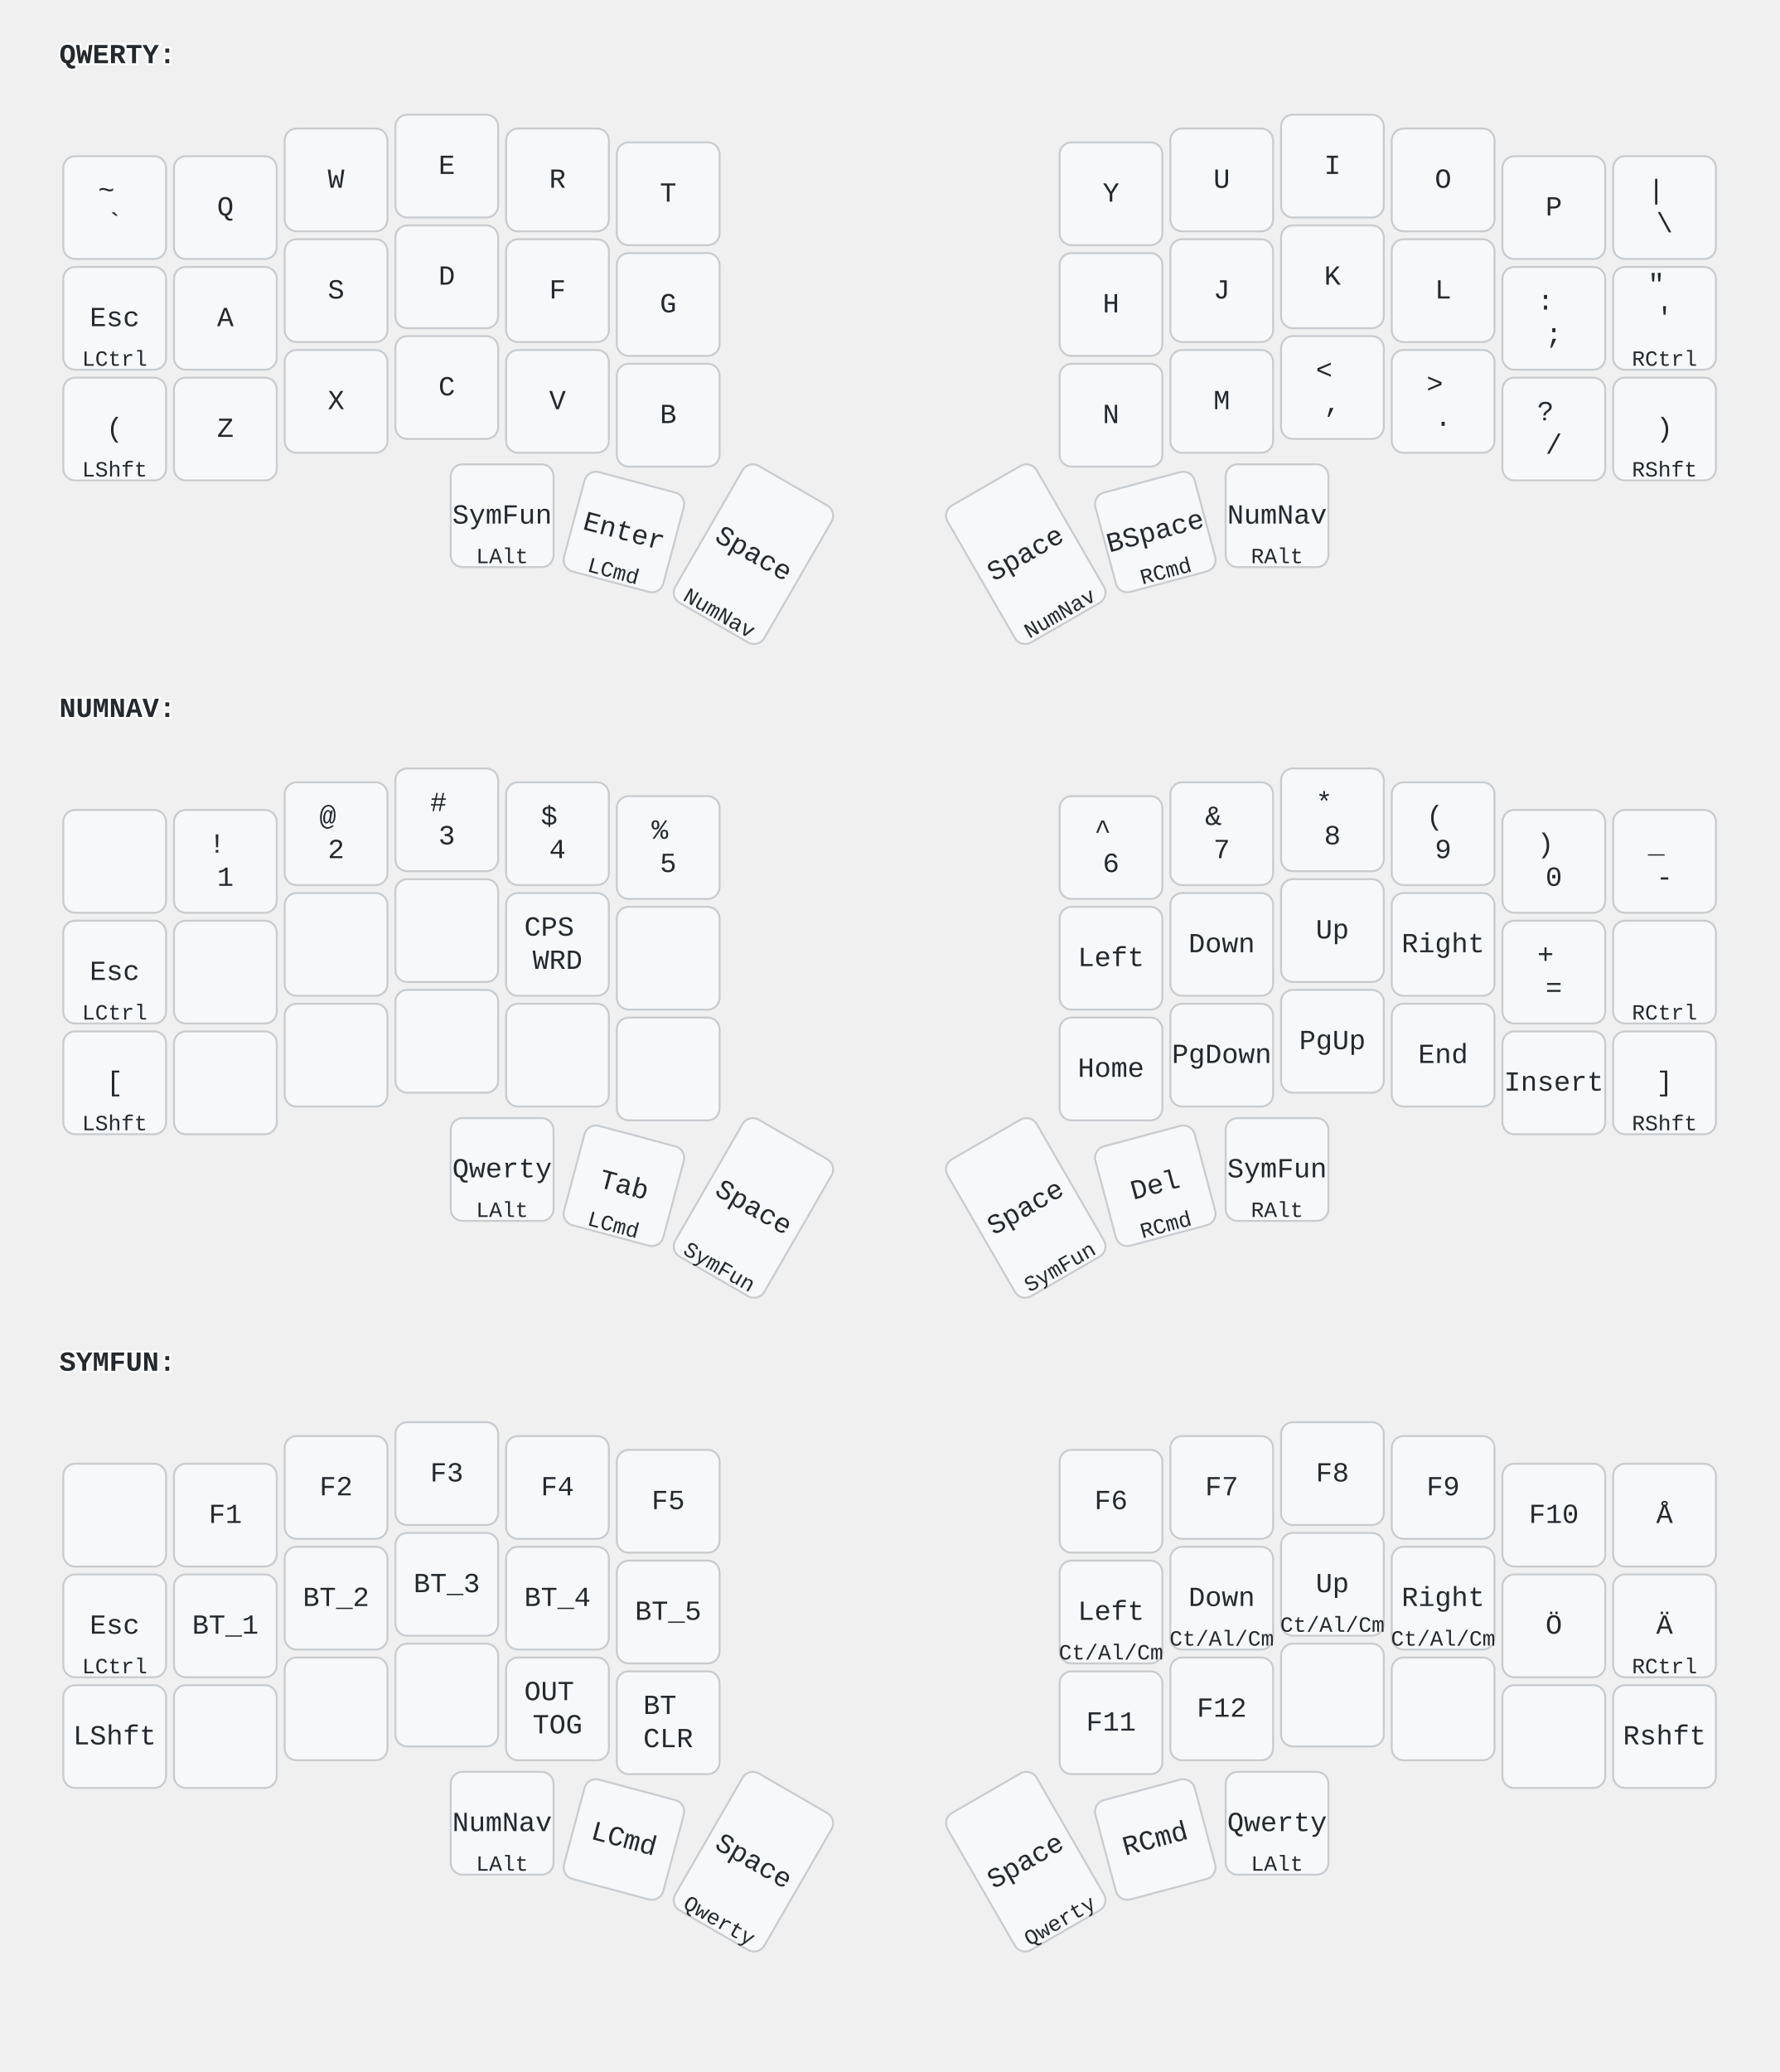
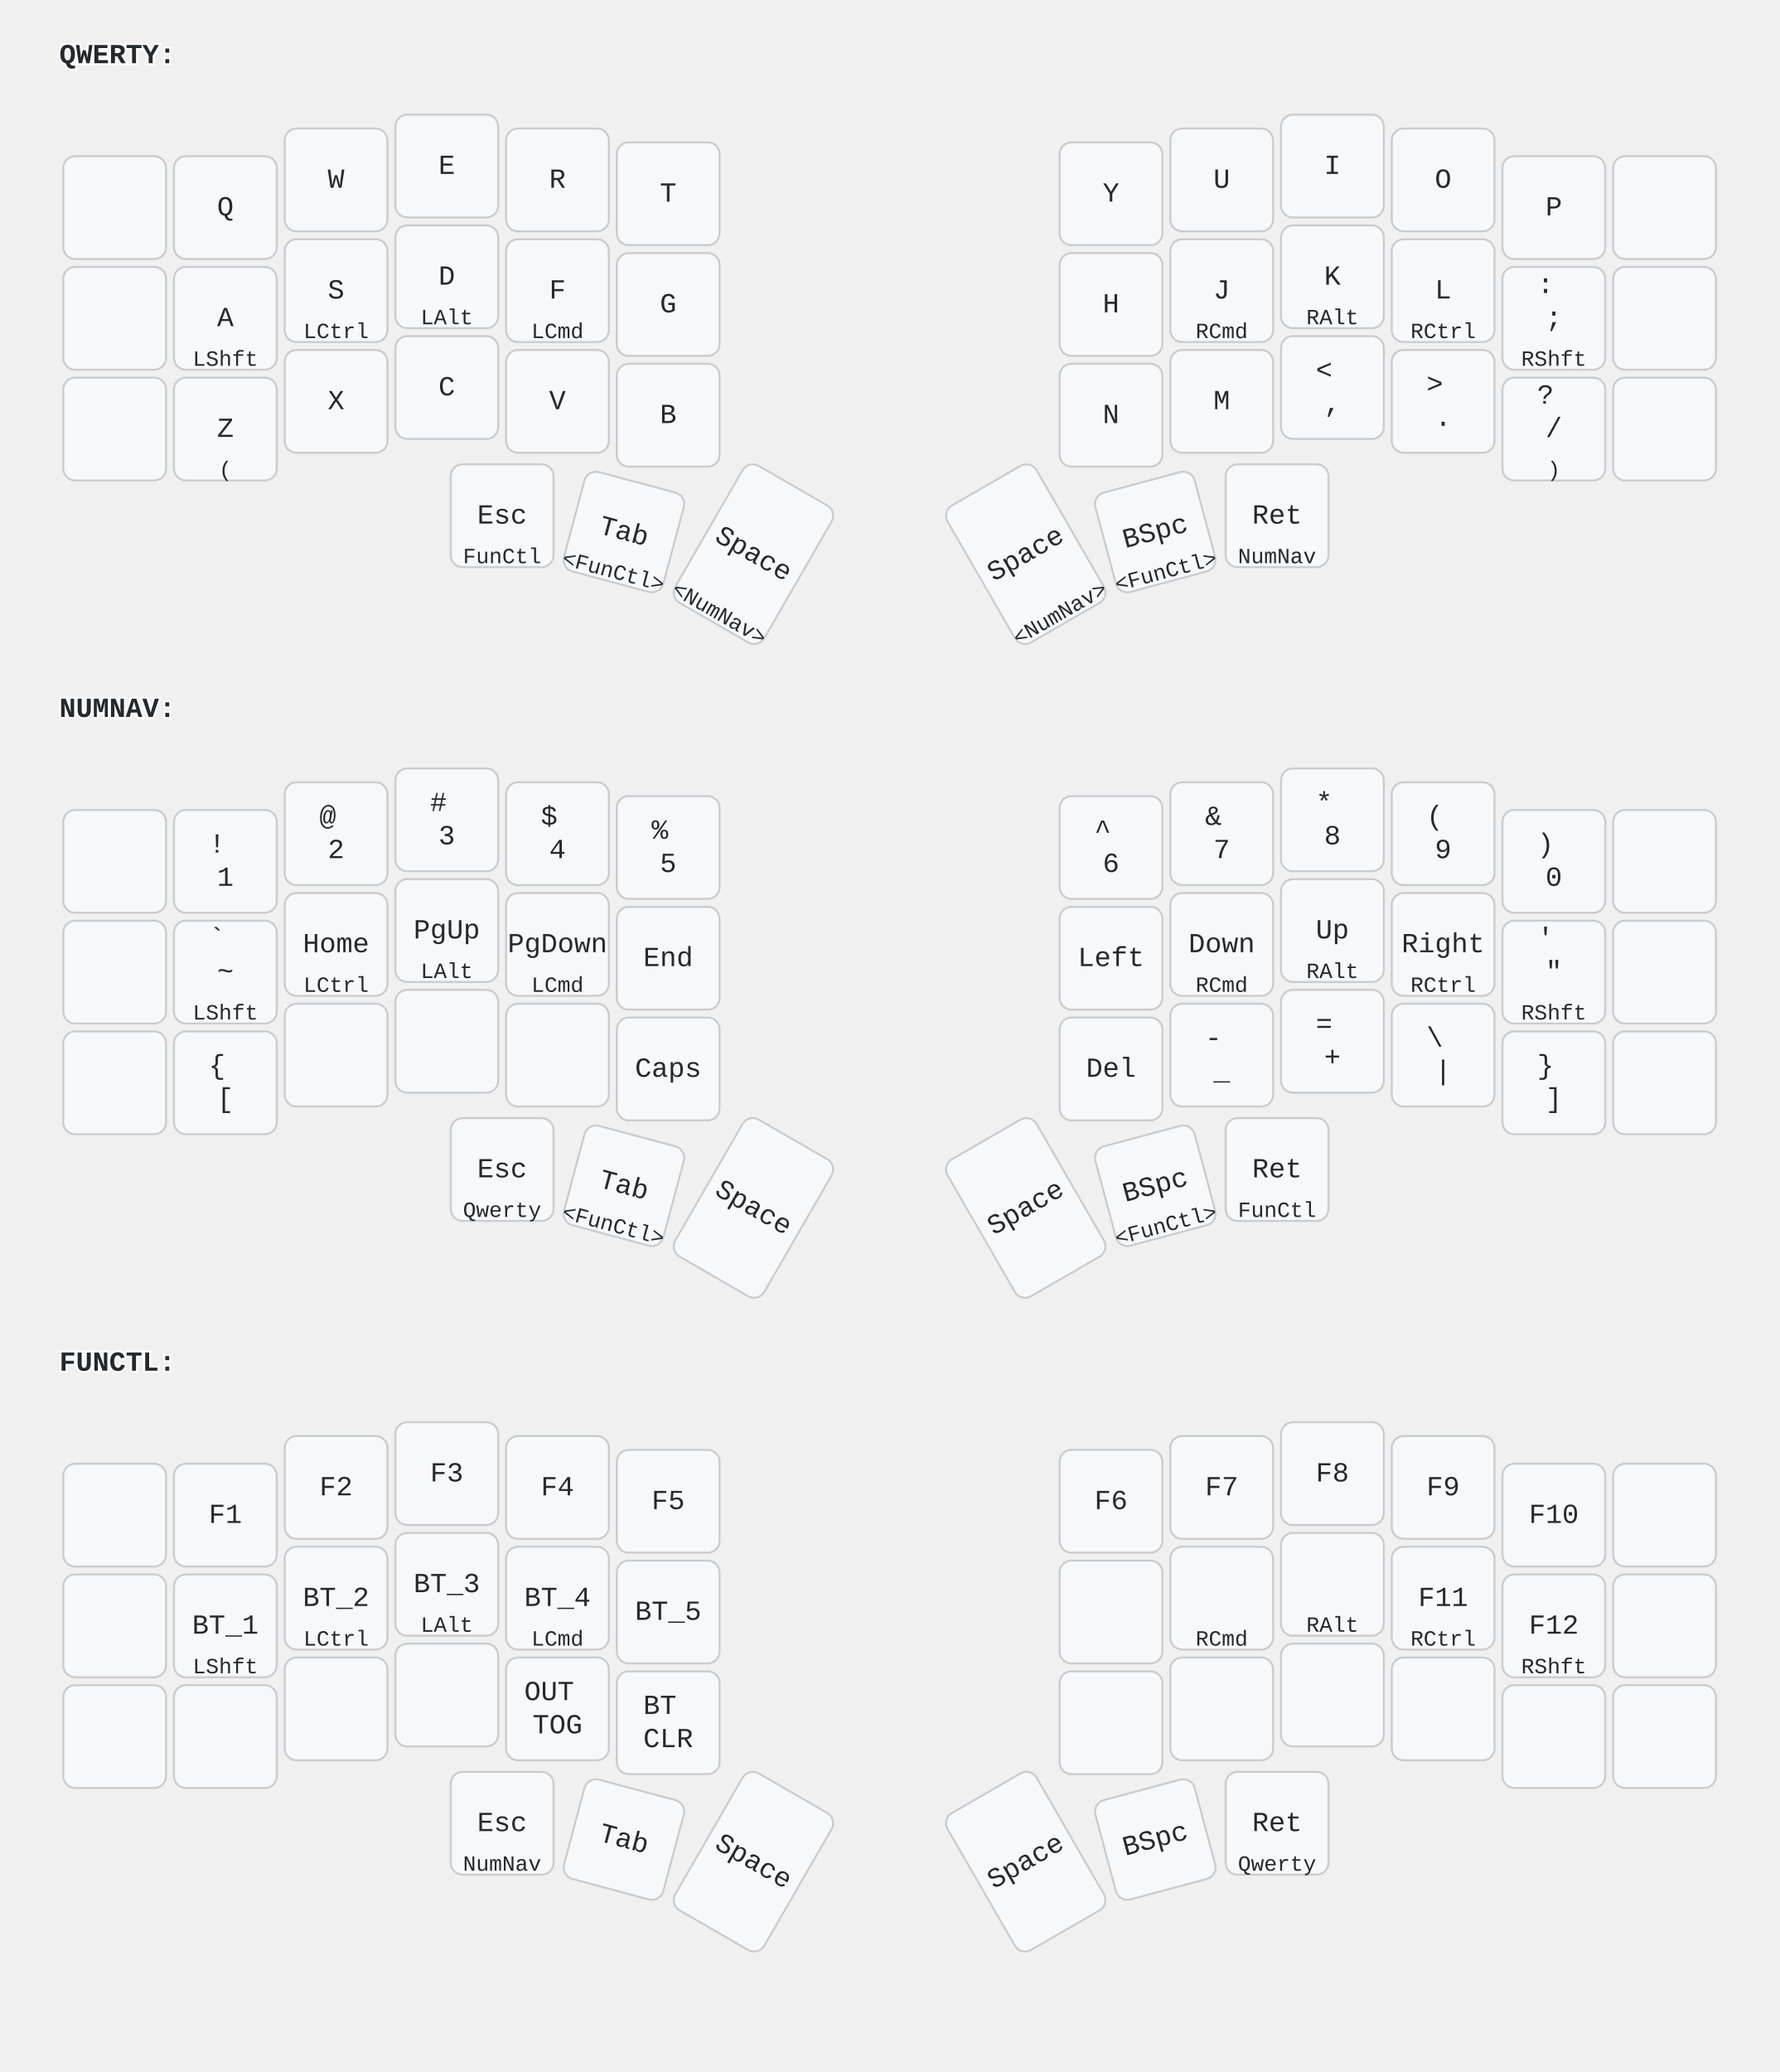
<svg xmlns="http://www.w3.org/2000/svg" width="900.0" height="1047.959" viewBox="0 0 900.0 1047.959">
  <style>/* font and background color specifications */
svg {
    font-family: SFMono-Regular,Consolas,Liberation Mono,Menlo,monospace;
    font-size: 14px;
    font-kerning: normal;
    text-rendering: optimizeLegibility;
    fill: #24292e;
}

/* default key styling */
rect {
    fill: #f6f8fa;
    stroke: #c9cccf;
    stroke-width: 1;
}

/* color accent for combo boxes */
rect.combo {
    fill: #cdf;
}

/* color accent for held keys */
rect.held, rect.combo.held {
    fill: #fdd;
}

/* color accent for ghost (optional) keys */
rect.ghost, rect.combo.ghost {
    fill: #ddd;
}

text {
    text-anchor: middle;
    dominant-baseline: middle;
}

/* styling for layer labels */
text.label {
    font-weight: bold;
    text-anchor: start;
    stroke: white;
    stroke-width: 2;
    paint-order: stroke;
}

/* styling for combo tap, and key hold/shifted label text */
text.combo, text.hold, text.shifted {
    font-size: 11px;
}

text.hold {
    text-anchor: middle;
    dominant-baseline: auto;
}

text.shifted {
    text-anchor: middle;
    dominant-baseline: hanging;
}

/* styling for hold/shifted label text in combo box */
text.combo.hold, text.combo.shifted {
    font-size: 8px;
}

/* styling for combo dendrons */
path {
    stroke-width: 1;
    stroke: gray;
    fill: none;
}
</style>
  <g class="layer-QWERTY">
    <text x="30.0" y="28.0" class="label">QWERTY:</text>
    <rect rx="6.0" ry="6.0" x="32.0" y="79.0" width="52.0" height="52.0" class="" />
-     <text x="58.0" y="105.0" class="tap">
-       <tspan x="58.0" dy="-0.6em">~</tspan>
-       <tspan x="58.0" dy="1.2em">`</tspan>
-     </text>
    <rect rx="6.0" ry="6.0" x="88.0" y="79.0" width="52.0" height="52.0" class="" />
    <text x="114.0" y="105.0" class="tap">Q</text>
    <rect rx="6.0" ry="6.0" x="144.0" y="65.0" width="52.0" height="52.0" class="" />
    <text x="170.0" y="91.0" class="tap">W</text>
    <rect rx="6.0" ry="6.0" x="200.0" y="58.0" width="52.0" height="52.0" class="" />
    <text x="226.0" y="84.0" class="tap">E</text>
    <rect rx="6.0" ry="6.0" x="256.0" y="65.0" width="52.0" height="52.0" class="" />
    <text x="282.0" y="91.0" class="tap">R</text>
    <rect rx="6.0" ry="6.0" x="312.0" y="72.0" width="52.0" height="52.0" class="" />
    <text x="338.0" y="98.0" class="tap">T</text>
    <rect rx="6.0" ry="6.0" x="536.0" y="72.0" width="52.0" height="52.0" class="" />
    <text x="562.0" y="98.0" class="tap">Y</text>
    <rect rx="6.0" ry="6.0" x="592.0" y="65.0" width="52.0" height="52.0" class="" />
    <text x="618.0" y="91.0" class="tap">U</text>
    <rect rx="6.0" ry="6.0" x="648.0" y="58.0" width="52.0" height="52.0" class="" />
    <text x="674.0" y="84.0" class="tap">I</text>
    <rect rx="6.0" ry="6.0" x="704.0" y="65.0" width="52.0" height="52.0" class="" />
    <text x="730.0" y="91.0" class="tap">O</text>
    <rect rx="6.0" ry="6.0" x="760.0" y="79.0" width="52.0" height="52.0" class="" />
    <text x="786.0" y="105.0" class="tap">P</text>
    <rect rx="6.0" ry="6.0" x="816.0" y="79.0" width="52.0" height="52.0" class="" />
-     <text x="842.0" y="105.0" class="tap">
-       <tspan x="842.0" dy="-0.6em">|</tspan>
-       <tspan x="842.0" dy="1.2em">\</tspan>
-     </text>
    <rect rx="6.0" ry="6.0" x="32.0" y="135.0" width="52.0" height="52.0" class="" />
-     <text x="58.0" y="161.0" class="tap">Esc</text>
-     <text x="58.0" y="185.0" class="hold">LCtrl</text>
    <rect rx="6.0" ry="6.0" x="88.0" y="135.0" width="52.0" height="52.0" class="" />
    <text x="114.0" y="161.0" class="tap">A</text>
+     <text x="114.0" y="185.0" class="hold">LShft</text>
    <rect rx="6.0" ry="6.0" x="144.0" y="121.0" width="52.0" height="52.0" class="" />
    <text x="170.0" y="147.0" class="tap">S</text>
+     <text x="170.0" y="171.0" class="hold">LCtrl</text>
    <rect rx="6.0" ry="6.0" x="200.0" y="114.0" width="52.0" height="52.0" class="" />
    <text x="226.0" y="140.0" class="tap">D</text>
+     <text x="226.0" y="164.0" class="hold">LAlt</text>
    <rect rx="6.0" ry="6.0" x="256.0" y="121.0" width="52.0" height="52.0" class="" />
    <text x="282.0" y="147.0" class="tap">F</text>
+     <text x="282.0" y="171.0" class="hold">LCmd</text>
    <rect rx="6.0" ry="6.0" x="312.0" y="128.0" width="52.0" height="52.0" class="" />
    <text x="338.0" y="154.0" class="tap">G</text>
    <rect rx="6.0" ry="6.0" x="536.0" y="128.0" width="52.0" height="52.0" class="" />
    <text x="562.0" y="154.0" class="tap">H</text>
    <rect rx="6.0" ry="6.0" x="592.0" y="121.0" width="52.0" height="52.0" class="" />
    <text x="618.0" y="147.0" class="tap">J</text>
+     <text x="618.0" y="171.0" class="hold">RCmd</text>
    <rect rx="6.0" ry="6.0" x="648.0" y="114.0" width="52.0" height="52.0" class="" />
    <text x="674.0" y="140.0" class="tap">K</text>
+     <text x="674.0" y="164.0" class="hold">RAlt</text>
    <rect rx="6.0" ry="6.0" x="704.0" y="121.0" width="52.0" height="52.0" class="" />
    <text x="730.0" y="147.0" class="tap">L</text>
+     <text x="730.0" y="171.0" class="hold">RCtrl</text>
    <rect rx="6.0" ry="6.0" x="760.0" y="135.0" width="52.0" height="52.0" class="" />
    <text x="786.0" y="161.0" class="tap">
-       <tspan x="786.0" dy="-0.6em">:</tspan>
+       <tspan x="786.0" dy="-1.2em">:</tspan>
      <tspan x="786.0" dy="1.2em">;</tspan>
    </text>
+     <text x="786.0" y="185.0" class="hold">RShft</text>
    <rect rx="6.0" ry="6.0" x="816.0" y="135.0" width="52.0" height="52.0" class="" />
-     <text x="842.0" y="161.0" class="tap">
-       <tspan x="842.0" dy="-1.2em">"</tspan>
-       <tspan x="842.0" dy="1.2em">'</tspan>
-     </text>
-     <text x="842.0" y="185.0" class="hold">RCtrl</text>
    <rect rx="6.0" ry="6.0" x="32.0" y="191.0" width="52.0" height="52.0" class="" />
-     <text x="58.0" y="217.0" class="tap">(</text>
-     <text x="58.0" y="241.0" class="hold">LShft</text>
    <rect rx="6.0" ry="6.0" x="88.0" y="191.0" width="52.0" height="52.0" class="" />
    <text x="114.0" y="217.0" class="tap">Z</text>
+     <text x="114.0" y="241.0" class="hold">(</text>
    <rect rx="6.0" ry="6.0" x="144.0" y="177.0" width="52.0" height="52.0" class="" />
    <text x="170.0" y="203.0" class="tap">X</text>
    <rect rx="6.0" ry="6.0" x="200.0" y="170.0" width="52.0" height="52.0" class="" />
    <text x="226.0" y="196.0" class="tap">C</text>
    <rect rx="6.0" ry="6.0" x="256.0" y="177.0" width="52.0" height="52.0" class="" />
    <text x="282.0" y="203.0" class="tap">V</text>
    <rect rx="6.0" ry="6.0" x="312.0" y="184.0" width="52.0" height="52.0" class="" />
    <text x="338.0" y="210.0" class="tap">B</text>
    <rect rx="6.0" ry="6.0" x="536.0" y="184.0" width="52.0" height="52.0" class="" />
    <text x="562.0" y="210.0" class="tap">N</text>
    <rect rx="6.0" ry="6.0" x="592.0" y="177.0" width="52.0" height="52.0" class="" />
    <text x="618.0" y="203.0" class="tap">M</text>
    <rect rx="6.0" ry="6.0" x="648.0" y="170.0" width="52.0" height="52.0" class="" />
    <text x="674.0" y="196.0" class="tap">
      <tspan x="674.0" dy="-0.6em">&lt;</tspan>
      <tspan x="674.0" dy="1.2em">,</tspan>
    </text>
    <rect rx="6.0" ry="6.0" x="704.0" y="177.0" width="52.0" height="52.0" class="" />
    <text x="730.0" y="203.0" class="tap">
      <tspan x="730.0" dy="-0.6em">&gt;</tspan>
      <tspan x="730.0" dy="1.2em">.</tspan>
    </text>
    <rect rx="6.0" ry="6.0" x="760.0" y="191.0" width="52.0" height="52.0" class="" />
    <text x="786.0" y="217.0" class="tap">
-       <tspan x="786.0" dy="-0.6em">?</tspan>
+       <tspan x="786.0" dy="-1.2em">?</tspan>
      <tspan x="786.0" dy="1.2em">/</tspan>
    </text>
+     <text x="786.0" y="241.0" class="hold">)</text>
    <rect rx="6.0" ry="6.0" x="816.0" y="191.0" width="52.0" height="52.0" class="" />
-     <text x="842.0" y="217.0" class="tap">)</text>
-     <text x="842.0" y="241.0" class="hold">RShft</text>
    <rect rx="6.0" ry="6.0" x="228.0" y="234.848" width="52.0" height="52.0" class="" />
-     <text x="254.0" y="260.848" class="tap">SymFun</text>
-     <text x="254.0" y="284.848" class="hold">LAlt</text>
+     <text x="254.0" y="260.848" class="tap">Esc</text>
+     <text x="254.0" y="284.848" class="hold">FunCtl</text>
    <g transform="rotate(15.0, 315.6, 269.08)">
      <rect rx="6.0" ry="6.0" x="289.6" y="243.08" width="52.0" height="52.0" class="" />
-       <text x="315.6" y="269.08" class="tap">Enter</text>
-       <text x="315.6" y="293.08" class="hold">LCmd</text>
+       <text x="315.6" y="269.08" class="tap">Tab</text>
+       <text x="315.6" y="293.08" class="hold">&lt;FunCtl&gt;</text>
    </g>
    <g transform="rotate(30.0, 381.12, 280.28)">
      <rect rx="6.0" ry="6.0" x="355.12" y="240.28" width="52.0" height="80.0" class="" />
      <text x="381.12" y="280.28" class="tap">Space</text>
-       <text x="381.12" y="318.28" class="hold">NumNav</text>
+       <text x="381.12" y="318.28" class="hold">&lt;NumNav&gt;</text>
    </g>
    <g transform="rotate(-30.0, 518.88, 280.28)">
      <rect rx="6.0" ry="6.0" x="492.88" y="240.28" width="52.0" height="80.0" class="" />
      <text x="518.88" y="280.28" class="tap">Space</text>
-       <text x="518.88" y="318.28" class="hold">NumNav</text>
+       <text x="518.88" y="318.28" class="hold">&lt;NumNav&gt;</text>
    </g>
    <g transform="rotate(-15.0, 584.4, 269.08)">
      <rect rx="6.0" ry="6.0" x="558.4" y="243.08" width="52.0" height="52.0" class="" />
-       <text x="584.4" y="269.08" class="tap">BSpace</text>
-       <text x="584.4" y="293.08" class="hold">RCmd</text>
+       <text x="584.4" y="269.08" class="tap">BSpc</text>
+       <text x="584.4" y="293.08" class="hold">&lt;FunCtl&gt;</text>
    </g>
    <rect rx="6.0" ry="6.0" x="620.0" y="234.848" width="52.0" height="52.0" class="" />
-     <text x="646.0" y="260.848" class="tap">NumNav</text>
-     <text x="646.0" y="284.848" class="hold">RAlt</text>
+     <text x="646.0" y="260.848" class="tap">Ret</text>
+     <text x="646.0" y="284.848" class="hold">NumNav</text>
  </g>
  <g class="layer-NUMNAV">
    <text x="30.0" y="358.653" class="label">NUMNAV:</text>
    <rect rx="6.0" ry="6.0" x="32.0" y="409.653" width="52.0" height="52.0" class="" />
    <rect rx="6.0" ry="6.0" x="88.0" y="409.653" width="52.0" height="52.0" class="" />
    <text x="114.0" y="435.653" class="tap">
      <tspan x="114.0" dy="-0.6em">!</tspan>
      <tspan x="114.0" dy="1.2em">1</tspan>
    </text>
    <rect rx="6.0" ry="6.0" x="144.0" y="395.653" width="52.0" height="52.0" class="" />
    <text x="170.0" y="421.653" class="tap">
      <tspan x="170.0" dy="-0.6em">@</tspan>
      <tspan x="170.0" dy="1.2em">2</tspan>
    </text>
    <rect rx="6.0" ry="6.0" x="200.0" y="388.653" width="52.0" height="52.0" class="" />
    <text x="226.0" y="414.653" class="tap">
      <tspan x="226.0" dy="-0.6em">#</tspan>
      <tspan x="226.0" dy="1.2em">3</tspan>
    </text>
    <rect rx="6.0" ry="6.0" x="256.0" y="395.653" width="52.0" height="52.0" class="" />
    <text x="282.0" y="421.653" class="tap">
      <tspan x="282.0" dy="-0.6em">$</tspan>
      <tspan x="282.0" dy="1.2em">4</tspan>
    </text>
    <rect rx="6.0" ry="6.0" x="312.0" y="402.653" width="52.0" height="52.0" class="" />
    <text x="338.0" y="428.653" class="tap">
      <tspan x="338.0" dy="-0.6em">%</tspan>
      <tspan x="338.0" dy="1.2em">5</tspan>
    </text>
    <rect rx="6.0" ry="6.0" x="536.0" y="402.653" width="52.0" height="52.0" class="" />
    <text x="562.0" y="428.653" class="tap">
      <tspan x="562.0" dy="-0.6em">^</tspan>
      <tspan x="562.0" dy="1.2em">6</tspan>
    </text>
    <rect rx="6.0" ry="6.0" x="592.0" y="395.653" width="52.0" height="52.0" class="" />
    <text x="618.0" y="421.653" class="tap">
      <tspan x="618.0" dy="-0.6em">&amp;</tspan>
      <tspan x="618.0" dy="1.2em">7</tspan>
    </text>
    <rect rx="6.0" ry="6.0" x="648.0" y="388.653" width="52.0" height="52.0" class="" />
    <text x="674.0" y="414.653" class="tap">
      <tspan x="674.0" dy="-0.6em">*</tspan>
      <tspan x="674.0" dy="1.2em">8</tspan>
    </text>
    <rect rx="6.0" ry="6.0" x="704.0" y="395.653" width="52.0" height="52.0" class="" />
    <text x="730.0" y="421.653" class="tap">
      <tspan x="730.0" dy="-0.6em">(</tspan>
      <tspan x="730.0" dy="1.2em">9</tspan>
    </text>
    <rect rx="6.0" ry="6.0" x="760.0" y="409.653" width="52.0" height="52.0" class="" />
    <text x="786.0" y="435.653" class="tap">
      <tspan x="786.0" dy="-0.6em">)</tspan>
      <tspan x="786.0" dy="1.2em">0</tspan>
    </text>
    <rect rx="6.0" ry="6.0" x="816.0" y="409.653" width="52.0" height="52.0" class="" />
-     <text x="842.0" y="435.653" class="tap">
-       <tspan x="842.0" dy="-0.6em">_</tspan>
-       <tspan x="842.0" dy="1.2em">-</tspan>
-     </text>
    <rect rx="6.0" ry="6.0" x="32.0" y="465.653" width="52.0" height="52.0" class="" />
-     <text x="58.0" y="491.653" class="tap">Esc</text>
-     <text x="58.0" y="515.653" class="hold">LCtrl</text>
    <rect rx="6.0" ry="6.0" x="88.0" y="465.653" width="52.0" height="52.0" class="" />
+     <text x="114.0" y="491.653" class="tap">
+       <tspan x="114.0" dy="-1.2em">`</tspan>
+       <tspan x="114.0" dy="1.2em">~</tspan>
+     </text>
+     <text x="114.0" y="515.653" class="hold">LShft</text>
    <rect rx="6.0" ry="6.0" x="144.0" y="451.653" width="52.0" height="52.0" class="" />
+     <text x="170.0" y="477.653" class="tap">Home</text>
+     <text x="170.0" y="501.653" class="hold">LCtrl</text>
    <rect rx="6.0" ry="6.0" x="200.0" y="444.653" width="52.0" height="52.0" class="" />
+     <text x="226.0" y="470.653" class="tap">PgUp</text>
+     <text x="226.0" y="494.653" class="hold">LAlt</text>
    <rect rx="6.0" ry="6.0" x="256.0" y="451.653" width="52.0" height="52.0" class="" />
-     <text x="282.0" y="477.653" class="tap">
-       <tspan x="282.0" dy="-0.6em">CPS</tspan>
-       <tspan x="282.0" dy="1.2em">WRD</tspan>
-     </text>
+     <text x="282.0" y="477.653" class="tap">PgDown</text>
+     <text x="282.0" y="501.653" class="hold">LCmd</text>
    <rect rx="6.0" ry="6.0" x="312.0" y="458.653" width="52.0" height="52.0" class="" />
+     <text x="338.0" y="484.653" class="tap">End</text>
    <rect rx="6.0" ry="6.0" x="536.0" y="458.653" width="52.0" height="52.0" class="" />
    <text x="562.0" y="484.653" class="tap">Left</text>
    <rect rx="6.0" ry="6.0" x="592.0" y="451.653" width="52.0" height="52.0" class="" />
    <text x="618.0" y="477.653" class="tap">Down</text>
+     <text x="618.0" y="501.653" class="hold">RCmd</text>
    <rect rx="6.0" ry="6.0" x="648.0" y="444.653" width="52.0" height="52.0" class="" />
    <text x="674.0" y="470.653" class="tap">Up</text>
+     <text x="674.0" y="494.653" class="hold">RAlt</text>
    <rect rx="6.0" ry="6.0" x="704.0" y="451.653" width="52.0" height="52.0" class="" />
    <text x="730.0" y="477.653" class="tap">Right</text>
+     <text x="730.0" y="501.653" class="hold">RCtrl</text>
    <rect rx="6.0" ry="6.0" x="760.0" y="465.653" width="52.0" height="52.0" class="" />
    <text x="786.0" y="491.653" class="tap">
-       <tspan x="786.0" dy="-0.6em">+</tspan>
-       <tspan x="786.0" dy="1.2em">=</tspan>
-     </text>
+       <tspan x="786.0" dy="-1.2em">'</tspan>
+       <tspan x="786.0" dy="1.2em">"</tspan>
+     </text>
+     <text x="786.0" y="515.653" class="hold">RShft</text>
    <rect rx="6.0" ry="6.0" x="816.0" y="465.653" width="52.0" height="52.0" class="" />
-     <text x="842.0" y="515.653" class="hold">RCtrl</text>
    <rect rx="6.0" ry="6.0" x="32.0" y="521.653" width="52.0" height="52.0" class="" />
-     <text x="58.0" y="547.653" class="tap">[</text>
-     <text x="58.0" y="571.653" class="hold">LShft</text>
    <rect rx="6.0" ry="6.0" x="88.0" y="521.653" width="52.0" height="52.0" class="" />
+     <text x="114.0" y="547.653" class="tap">
+       <tspan x="114.0" dy="-0.6em">{</tspan>
+       <tspan x="114.0" dy="1.2em">[</tspan>
+     </text>
    <rect rx="6.0" ry="6.0" x="144.0" y="507.653" width="52.0" height="52.0" class="" />
    <rect rx="6.0" ry="6.0" x="200.0" y="500.653" width="52.0" height="52.0" class="" />
    <rect rx="6.0" ry="6.0" x="256.0" y="507.653" width="52.0" height="52.0" class="" />
    <rect rx="6.0" ry="6.0" x="312.0" y="514.653" width="52.0" height="52.0" class="" />
+     <text x="338.0" y="540.653" class="tap">Caps</text>
    <rect rx="6.0" ry="6.0" x="536.0" y="514.653" width="52.0" height="52.0" class="" />
-     <text x="562.0" y="540.653" class="tap">Home</text>
+     <text x="562.0" y="540.653" class="tap">Del</text>
    <rect rx="6.0" ry="6.0" x="592.0" y="507.653" width="52.0" height="52.0" class="" />
-     <text x="618.0" y="533.653" class="tap">PgDown</text>
+     <text x="618.0" y="533.653" class="tap">
+       <tspan x="618.0" dy="-0.6em">-</tspan>
+       <tspan x="618.0" dy="1.2em">_</tspan>
+     </text>
    <rect rx="6.0" ry="6.0" x="648.0" y="500.653" width="52.0" height="52.0" class="" />
-     <text x="674.0" y="526.653" class="tap">PgUp</text>
+     <text x="674.0" y="526.653" class="tap">
+       <tspan x="674.0" dy="-0.6em">=</tspan>
+       <tspan x="674.0" dy="1.2em">+</tspan>
+     </text>
    <rect rx="6.0" ry="6.0" x="704.0" y="507.653" width="52.0" height="52.0" class="" />
-     <text x="730.0" y="533.653" class="tap">End</text>
+     <text x="730.0" y="533.653" class="tap">
+       <tspan x="730.0" dy="-0.6em">\</tspan>
+       <tspan x="730.0" dy="1.2em">|</tspan>
+     </text>
    <rect rx="6.0" ry="6.0" x="760.0" y="521.653" width="52.0" height="52.0" class="" />
-     <text x="786.0" y="547.653" class="tap">Insert</text>
+     <text x="786.0" y="547.653" class="tap">
+       <tspan x="786.0" dy="-0.6em">}</tspan>
+       <tspan x="786.0" dy="1.2em">]</tspan>
+     </text>
    <rect rx="6.0" ry="6.0" x="816.0" y="521.653" width="52.0" height="52.0" class="" />
-     <text x="842.0" y="547.653" class="tap">]</text>
-     <text x="842.0" y="571.653" class="hold">RShft</text>
    <rect rx="6.0" ry="6.0" x="228.0" y="565.501" width="52.0" height="52.0" class="" />
-     <text x="254.0" y="591.501" class="tap">Qwerty</text>
-     <text x="254.0" y="615.501" class="hold">LAlt</text>
+     <text x="254.0" y="591.501" class="tap">Esc</text>
+     <text x="254.0" y="615.501" class="hold">Qwerty</text>
    <g transform="rotate(15.0, 315.6, 599.7331)">
      <rect rx="6.0" ry="6.0" x="289.6" y="573.733" width="52.0" height="52.0" class="" />
      <text x="315.6" y="599.733" class="tap">Tab</text>
-       <text x="315.6" y="623.733" class="hold">LCmd</text>
+       <text x="315.6" y="623.733" class="hold">&lt;FunCtl&gt;</text>
    </g>
    <g transform="rotate(30.0, 381.12, 610.9331)">
      <rect rx="6.0" ry="6.0" x="355.12" y="570.933" width="52.0" height="80.0" class="" />
      <text x="381.12" y="610.933" class="tap">Space</text>
-       <text x="381.12" y="648.933" class="hold">SymFun</text>
    </g>
    <g transform="rotate(-30.0, 518.88, 610.9331)">
      <rect rx="6.0" ry="6.0" x="492.88" y="570.933" width="52.0" height="80.0" class="" />
      <text x="518.88" y="610.933" class="tap">Space</text>
-       <text x="518.88" y="648.933" class="hold">SymFun</text>
    </g>
    <g transform="rotate(-15.0, 584.4, 599.7331)">
      <rect rx="6.0" ry="6.0" x="558.4" y="573.733" width="52.0" height="52.0" class="" />
-       <text x="584.4" y="599.733" class="tap">Del</text>
-       <text x="584.4" y="623.733" class="hold">RCmd</text>
+       <text x="584.4" y="599.733" class="tap">BSpc</text>
+       <text x="584.4" y="623.733" class="hold">&lt;FunCtl&gt;</text>
    </g>
    <rect rx="6.0" ry="6.0" x="620.0" y="565.501" width="52.0" height="52.0" class="" />
-     <text x="646.0" y="591.501" class="tap">SymFun</text>
-     <text x="646.0" y="615.501" class="hold">RAlt</text>
+     <text x="646.0" y="591.501" class="tap">Ret</text>
+     <text x="646.0" y="615.501" class="hold">FunCtl</text>
  </g>
-   <g class="layer-SYMFUN">
-     <text x="30.0" y="689.306" class="label">SYMFUN:</text>
+   <g class="layer-FUNCTL">
+     <text x="30.0" y="689.306" class="label">FUNCTL:</text>
    <rect rx="6.0" ry="6.0" x="32.0" y="740.306" width="52.0" height="52.0" class="" />
    <rect rx="6.0" ry="6.0" x="88.0" y="740.306" width="52.0" height="52.0" class="" />
    <text x="114.0" y="766.306" class="tap">F1</text>
    <rect rx="6.0" ry="6.0" x="144.0" y="726.306" width="52.0" height="52.0" class="" />
    <text x="170.0" y="752.306" class="tap">F2</text>
    <rect rx="6.0" ry="6.0" x="200.0" y="719.306" width="52.0" height="52.0" class="" />
    <text x="226.0" y="745.306" class="tap">F3</text>
    <rect rx="6.0" ry="6.0" x="256.0" y="726.306" width="52.0" height="52.0" class="" />
    <text x="282.0" y="752.306" class="tap">F4</text>
    <rect rx="6.0" ry="6.0" x="312.0" y="733.306" width="52.0" height="52.0" class="" />
    <text x="338.0" y="759.306" class="tap">F5</text>
    <rect rx="6.0" ry="6.0" x="536.0" y="733.306" width="52.0" height="52.0" class="" />
    <text x="562.0" y="759.306" class="tap">F6</text>
    <rect rx="6.0" ry="6.0" x="592.0" y="726.306" width="52.0" height="52.0" class="" />
    <text x="618.0" y="752.306" class="tap">F7</text>
    <rect rx="6.0" ry="6.0" x="648.0" y="719.306" width="52.0" height="52.0" class="" />
    <text x="674.0" y="745.306" class="tap">F8</text>
    <rect rx="6.0" ry="6.0" x="704.0" y="726.306" width="52.0" height="52.0" class="" />
    <text x="730.0" y="752.306" class="tap">F9</text>
    <rect rx="6.0" ry="6.0" x="760.0" y="740.306" width="52.0" height="52.0" class="" />
    <text x="786.0" y="766.306" class="tap">F10</text>
    <rect rx="6.0" ry="6.0" x="816.0" y="740.306" width="52.0" height="52.0" class="" />
-     <text x="842.0" y="766.306" class="tap">Å</text>
    <rect rx="6.0" ry="6.0" x="32.0" y="796.306" width="52.0" height="52.0" class="" />
-     <text x="58.0" y="822.306" class="tap">Esc</text>
-     <text x="58.0" y="846.306" class="hold">LCtrl</text>
    <rect rx="6.0" ry="6.0" x="88.0" y="796.306" width="52.0" height="52.0" class="" />
    <text x="114.0" y="822.306" class="tap">BT_1</text>
+     <text x="114.0" y="846.306" class="hold">LShft</text>
    <rect rx="6.0" ry="6.0" x="144.0" y="782.306" width="52.0" height="52.0" class="" />
    <text x="170.0" y="808.306" class="tap">BT_2</text>
+     <text x="170.0" y="832.306" class="hold">LCtrl</text>
    <rect rx="6.0" ry="6.0" x="200.0" y="775.306" width="52.0" height="52.0" class="" />
    <text x="226.0" y="801.306" class="tap">BT_3</text>
+     <text x="226.0" y="825.306" class="hold">LAlt</text>
    <rect rx="6.0" ry="6.0" x="256.0" y="782.306" width="52.0" height="52.0" class="" />
    <text x="282.0" y="808.306" class="tap">BT_4</text>
+     <text x="282.0" y="832.306" class="hold">LCmd</text>
    <rect rx="6.0" ry="6.0" x="312.0" y="789.306" width="52.0" height="52.0" class="" />
    <text x="338.0" y="815.306" class="tap">BT_5</text>
    <rect rx="6.0" ry="6.0" x="536.0" y="789.306" width="52.0" height="52.0" class="" />
-     <text x="562.0" y="815.306" class="tap">Left</text>
-     <text x="562.0" y="839.306" class="hold">Ct/Al/Cm</text>
    <rect rx="6.0" ry="6.0" x="592.0" y="782.306" width="52.0" height="52.0" class="" />
-     <text x="618.0" y="808.306" class="tap">Down</text>
-     <text x="618.0" y="832.306" class="hold">Ct/Al/Cm</text>
+     <text x="618.0" y="832.306" class="hold">RCmd</text>
    <rect rx="6.0" ry="6.0" x="648.0" y="775.306" width="52.0" height="52.0" class="" />
-     <text x="674.0" y="801.306" class="tap">Up</text>
-     <text x="674.0" y="825.306" class="hold">Ct/Al/Cm</text>
+     <text x="674.0" y="825.306" class="hold">RAlt</text>
    <rect rx="6.0" ry="6.0" x="704.0" y="782.306" width="52.0" height="52.0" class="" />
-     <text x="730.0" y="808.306" class="tap">Right</text>
-     <text x="730.0" y="832.306" class="hold">Ct/Al/Cm</text>
+     <text x="730.0" y="808.306" class="tap">F11</text>
+     <text x="730.0" y="832.306" class="hold">RCtrl</text>
    <rect rx="6.0" ry="6.0" x="760.0" y="796.306" width="52.0" height="52.0" class="" />
-     <text x="786.0" y="822.306" class="tap">Ö</text>
+     <text x="786.0" y="822.306" class="tap">F12</text>
+     <text x="786.0" y="846.306" class="hold">RShft</text>
    <rect rx="6.0" ry="6.0" x="816.0" y="796.306" width="52.0" height="52.0" class="" />
-     <text x="842.0" y="822.306" class="tap">Ä</text>
-     <text x="842.0" y="846.306" class="hold">RCtrl</text>
    <rect rx="6.0" ry="6.0" x="32.0" y="852.306" width="52.0" height="52.0" class="" />
-     <text x="58.0" y="878.306" class="tap">LShft</text>
    <rect rx="6.0" ry="6.0" x="88.0" y="852.306" width="52.0" height="52.0" class="" />
    <rect rx="6.0" ry="6.0" x="144.0" y="838.306" width="52.0" height="52.0" class="" />
    <rect rx="6.0" ry="6.0" x="200.0" y="831.306" width="52.0" height="52.0" class="" />
    <rect rx="6.0" ry="6.0" x="256.0" y="838.306" width="52.0" height="52.0" class="" />
    <text x="282.0" y="864.306" class="tap">
      <tspan x="282.0" dy="-0.6em">OUT</tspan>
      <tspan x="282.0" dy="1.2em">TOG</tspan>
    </text>
    <rect rx="6.0" ry="6.0" x="312.0" y="845.306" width="52.0" height="52.0" class="" />
    <text x="338.0" y="871.306" class="tap">
      <tspan x="338.0" dy="-0.6em">BT</tspan>
      <tspan x="338.0" dy="1.2em">CLR</tspan>
    </text>
    <rect rx="6.0" ry="6.0" x="536.0" y="845.306" width="52.0" height="52.0" class="" />
-     <text x="562.0" y="871.306" class="tap">F11</text>
    <rect rx="6.0" ry="6.0" x="592.0" y="838.306" width="52.0" height="52.0" class="" />
-     <text x="618.0" y="864.306" class="tap">F12</text>
    <rect rx="6.0" ry="6.0" x="648.0" y="831.306" width="52.0" height="52.0" class="" />
    <rect rx="6.0" ry="6.0" x="704.0" y="838.306" width="52.0" height="52.0" class="" />
    <rect rx="6.0" ry="6.0" x="760.0" y="852.306" width="52.0" height="52.0" class="" />
    <rect rx="6.0" ry="6.0" x="816.0" y="852.306" width="52.0" height="52.0" class="" />
-     <text x="842.0" y="878.306" class="tap">Rshft</text>
    <rect rx="6.0" ry="6.0" x="228.0" y="896.154" width="52.0" height="52.0" class="" />
-     <text x="254.0" y="922.154" class="tap">NumNav</text>
-     <text x="254.0" y="946.154" class="hold">LAlt</text>
+     <text x="254.0" y="922.154" class="tap">Esc</text>
+     <text x="254.0" y="946.154" class="hold">NumNav</text>
    <g transform="rotate(15.0, 315.6, 930.3861)">
      <rect rx="6.0" ry="6.0" x="289.6" y="904.386" width="52.0" height="52.0" class="" />
-       <text x="315.6" y="930.386" class="tap">LCmd</text>
+       <text x="315.6" y="930.386" class="tap">Tab</text>
    </g>
    <g transform="rotate(30.0, 381.12, 941.5861)">
      <rect rx="6.0" ry="6.0" x="355.12" y="901.586" width="52.0" height="80.0" class="" />
      <text x="381.12" y="941.586" class="tap">Space</text>
-       <text x="381.12" y="979.586" class="hold">Qwerty</text>
    </g>
    <g transform="rotate(-30.0, 518.88, 941.5861)">
      <rect rx="6.0" ry="6.0" x="492.88" y="901.586" width="52.0" height="80.0" class="" />
      <text x="518.88" y="941.586" class="tap">Space</text>
-       <text x="518.88" y="979.586" class="hold">Qwerty</text>
    </g>
    <g transform="rotate(-15.0, 584.4, 930.3861)">
      <rect rx="6.0" ry="6.0" x="558.4" y="904.386" width="52.0" height="52.0" class="" />
-       <text x="584.4" y="930.386" class="tap">RCmd</text>
+       <text x="584.4" y="930.386" class="tap">BSpc</text>
    </g>
    <rect rx="6.0" ry="6.0" x="620.0" y="896.154" width="52.0" height="52.0" class="" />
-     <text x="646.0" y="922.154" class="tap">Qwerty</text>
-     <text x="646.0" y="946.154" class="hold">LAlt</text>
+     <text x="646.0" y="922.154" class="tap">Ret</text>
+     <text x="646.0" y="946.154" class="hold">Qwerty</text>
  </g>
</svg>
